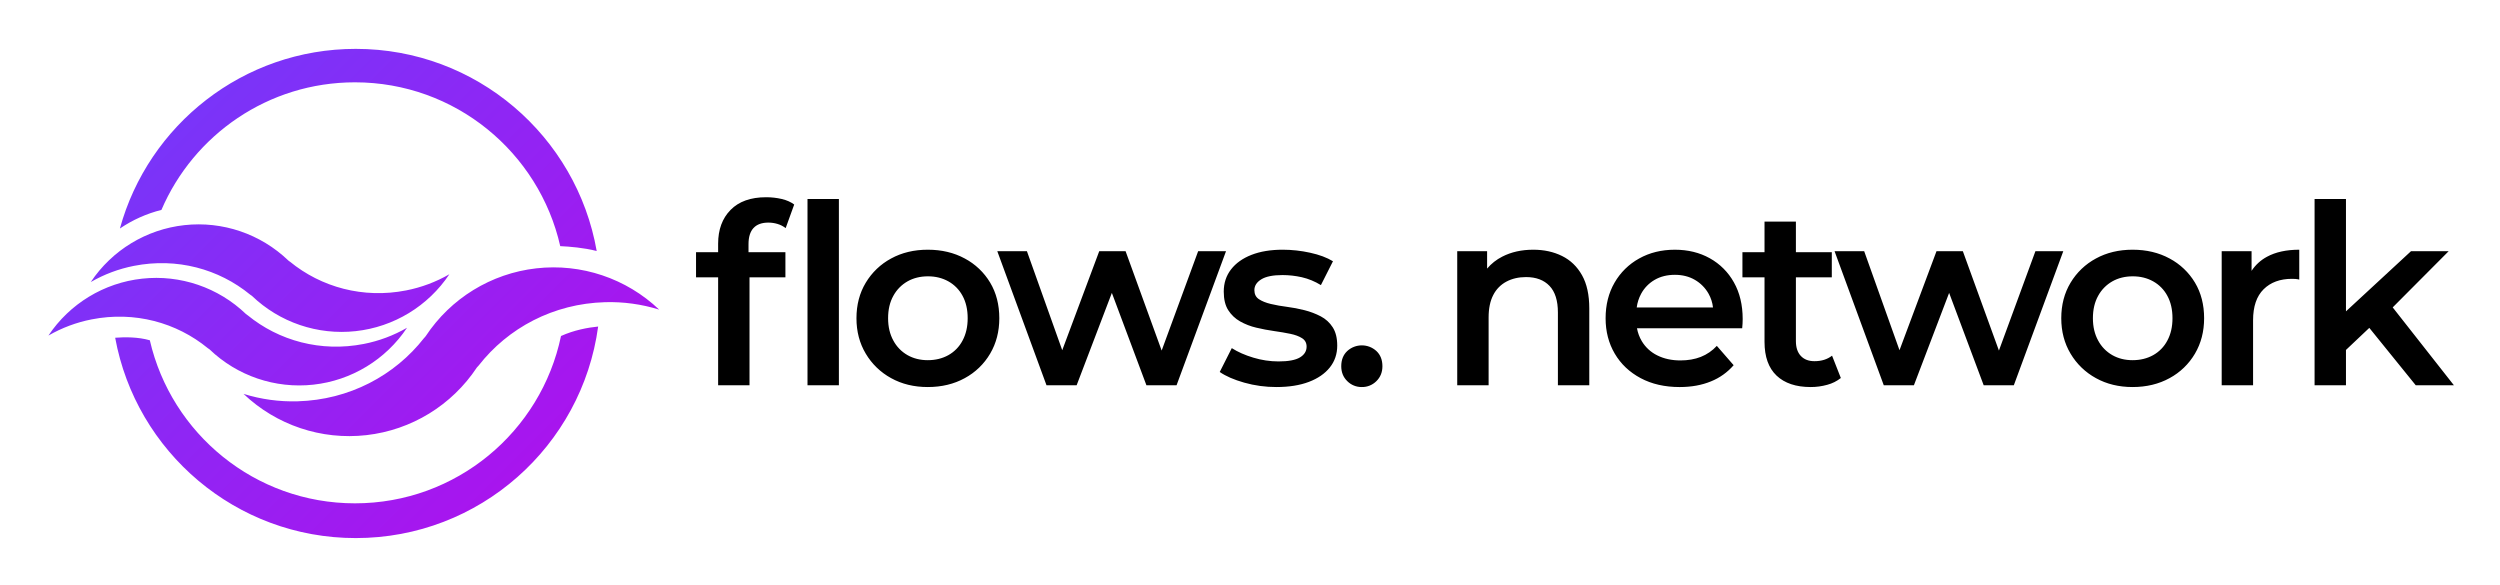
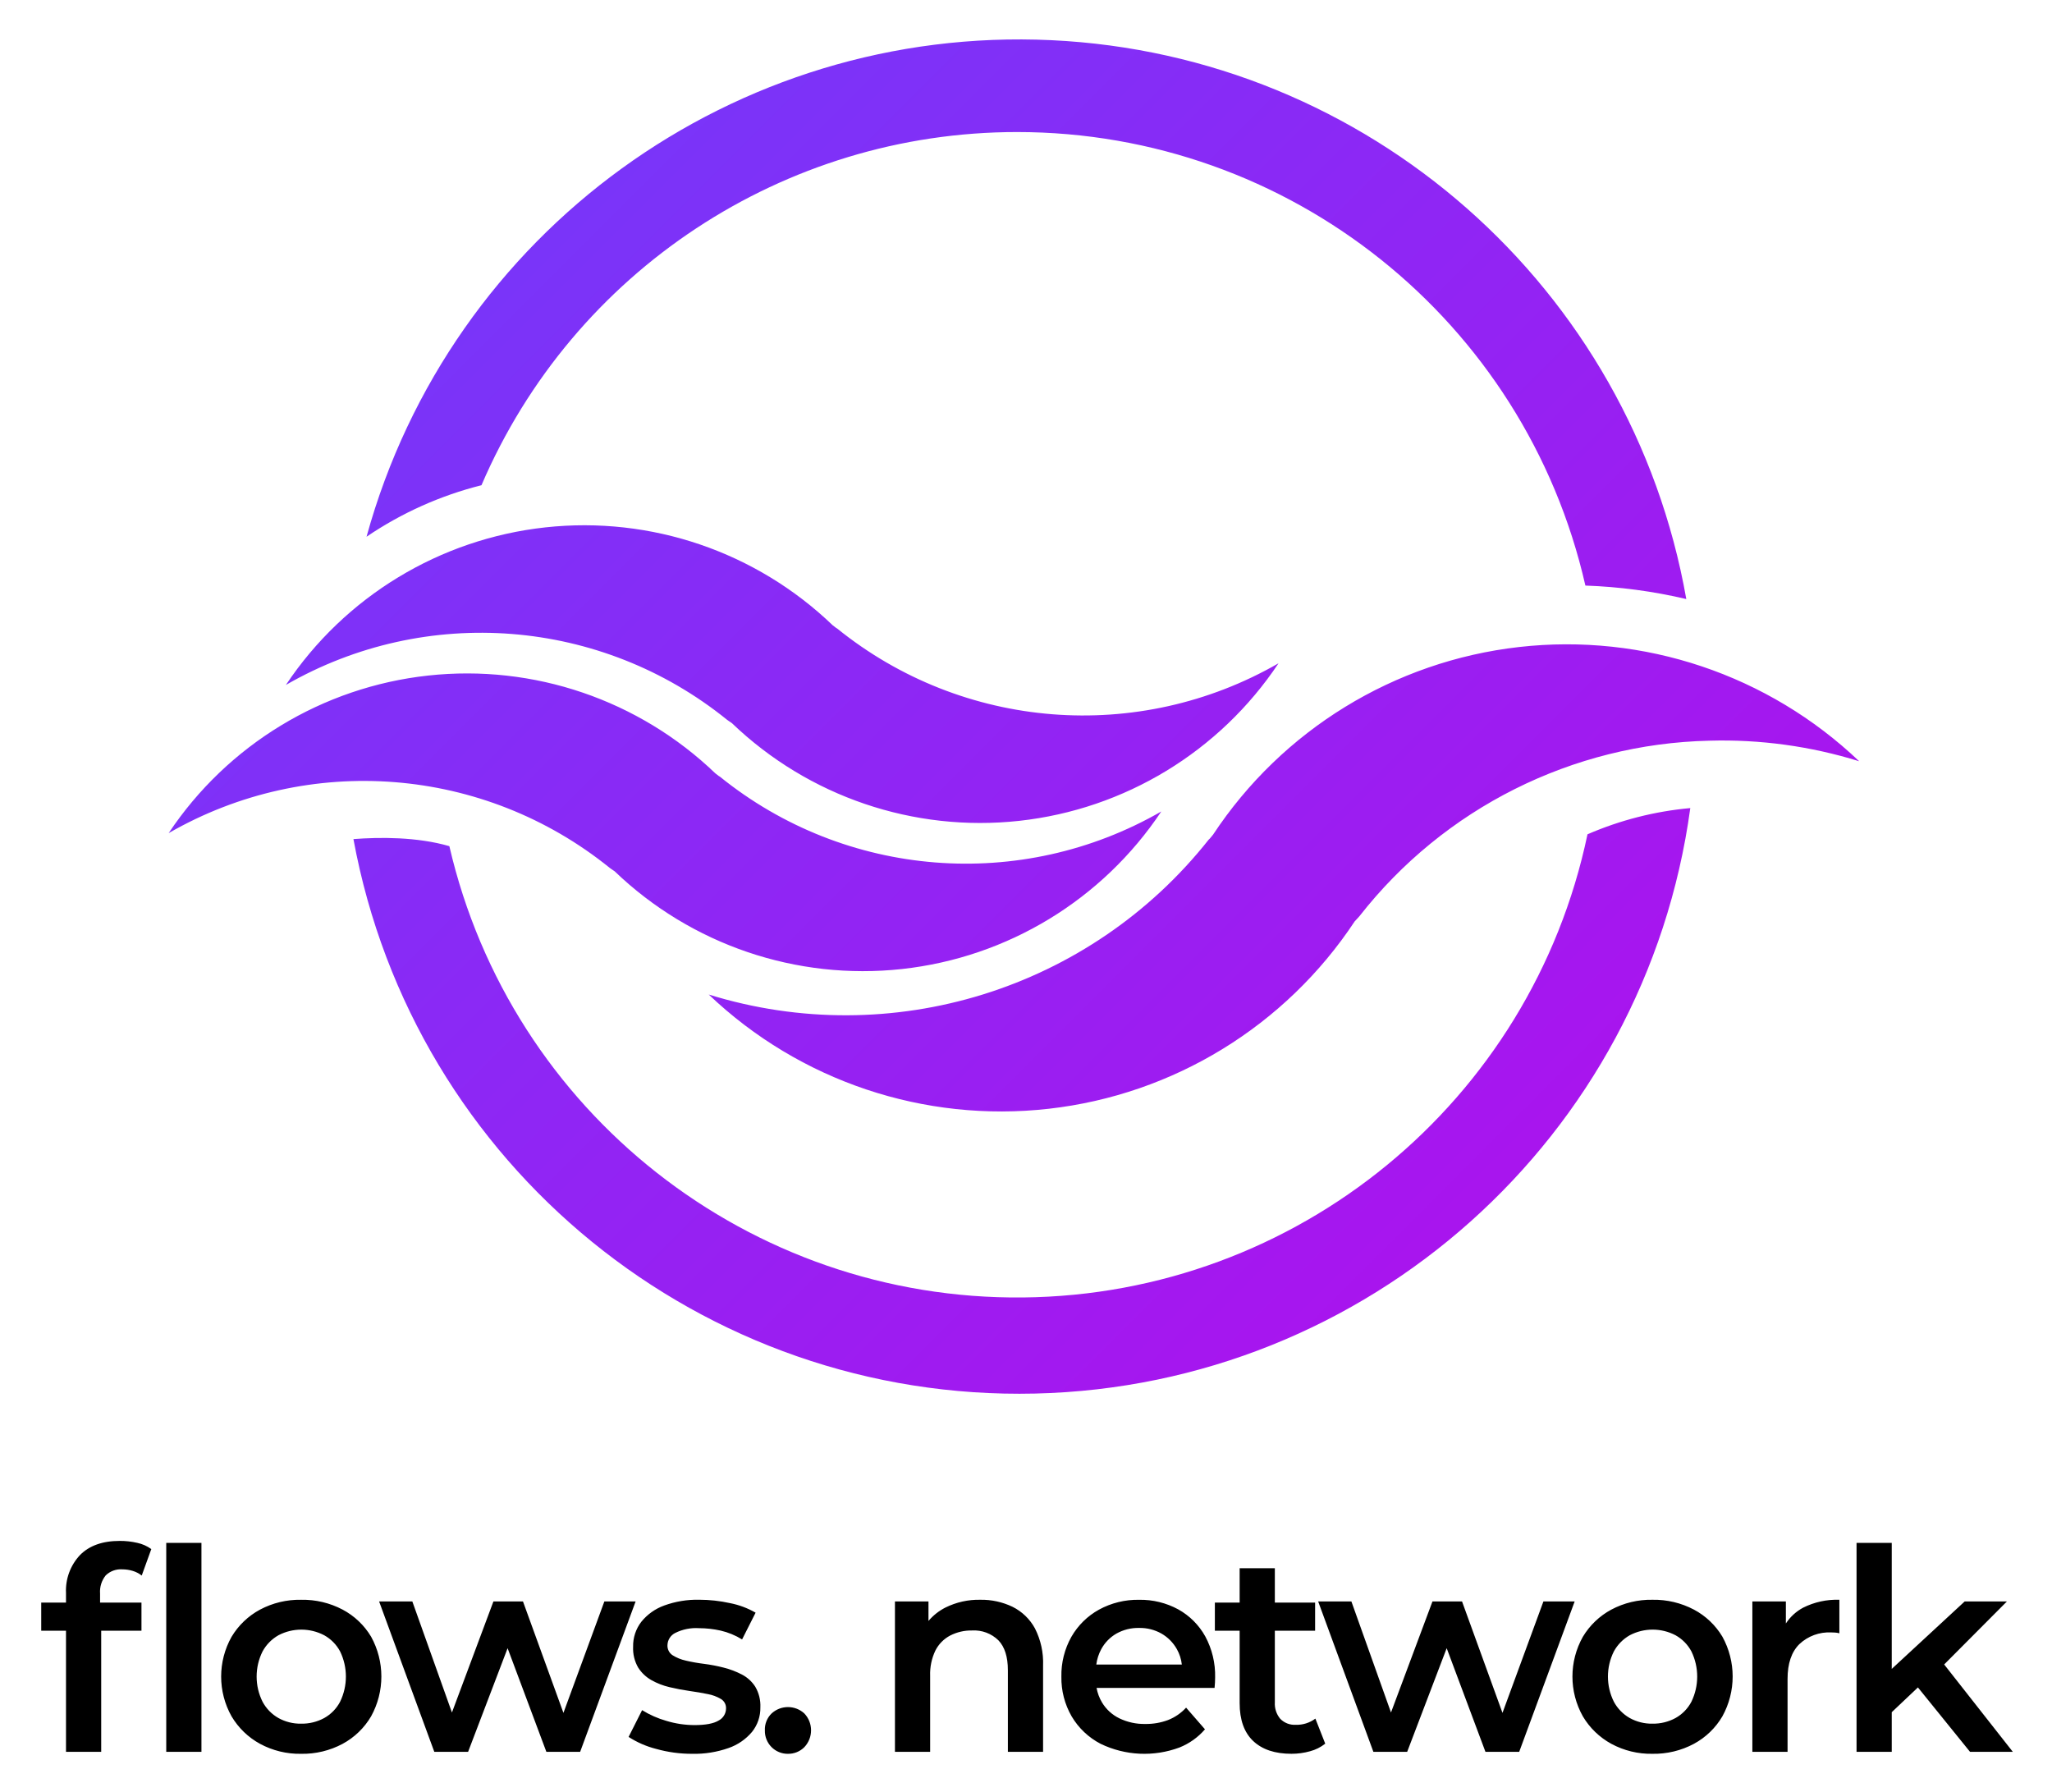
- <svg xmlns="http://www.w3.org/2000/svg" role="img" viewBox="70.40 55.40 4399.20 1029.20">
+ <svg xmlns="http://www.w3.org/2000/svg" role="img" viewBox="27.89 24.89 499.72 436.22">
  <defs>
-     <linearGradient id="a" x1="1123.374" x2="262.499" y1="1002.25" y2="141.375" gradientUnits="userSpaceOnUse">
+     <linearGradient id="a" x1="439.687" x2="109.937" y1="364.25" y2="34.5" gradientUnits="userSpaceOnUse">
      <stop offset="0" stop-color="#b20eec" />
      <stop offset="1" stop-color="#703bfb" />
    </linearGradient>
  </defs>
-   <path fill="url(#a)" fill-rule="evenodd" d="M1135.04 587.152c-90.75 2.545-170.556 45.118-222.38 111.49 0 0-1.921 2.194-3.064 3.346a269.525 269.525 0 0 1-410.652 46.52 292.163 292.163 0 0 0 95.24 13.059c90.748-2.545 170.835-45.234 222.659-111.605l.631-.571 2.063-2.5a269.511 269.511 0 0 1 410.753-46.681 292.092 292.092 0 0 0-95.25-13.058zM695 200.259c-152.751 0-283.89 92.477-340.532 224.493A229.428 229.428 0 0 0 281.4 457.5c50.072-182.227 216.91-316.112 415.044-316.112 212.234 0 388.576 153.612 423.946 355.712-22.54-5.808-48.02-7.85-64.14-8.562C1018.88 323.5 871.337 200.259 695 200.259zM577.737 513.784l2.167 1.675.627.353c55.113 45.119 129.139 65.436 204.49 50.646a247.129 247.129 0 0 0 76.153-28.5A227.975 227.975 0 0 1 513.682 576c-1.157-.737-3.151-2.191-3.151-2.191-55.113-45.119-128.89-65.391-204.242-50.6a247.092 247.092 0 0 0-76.16 28.506 227.968 227.968 0 0 1 347.608-37.931zm-74.531 94.188l2.167 1.675.627.353c55.113 45.118 129.139 65.436 204.49 50.646a247.154 247.154 0 0 0 76.153-28.5 227.976 227.976 0 0 1-347.492 38.044C437.993 669.453 436 668 436 668c-55.113-45.119-128.89-65.392-204.242-50.6a247.133 247.133 0 0 0-76.158 28.5 227.967 227.967 0 0 1 347.606-37.928zm-169.157 46.217C371.919 818.546 519.147 941.1 695 941.1c178.523 0 327.533-126.306 362.583-294.431 22.99-10.44 47.22-14.849 65.36-16.667-28.41 210.193-208.517 372.242-426.5 372.242-211.116 0-386.715-152-423.375-352.531 16.684-1.296 40.381-1.488 60.981 4.476z" />
-   <path fill-rule="evenodd" d="M4388.51 733.373h-67.15l-81.74-101.025-41.07 38.844v62.181h-55.23v-327.8h55.23v197.7l114.42-105.809h66.26l-98.44 98.854zm-278.76-187.094q-3.1-.217-6.19-.221-31.365 0-49.92 18.334t-18.55 54.56v114.421h-55.23V497.462h52.58v34.548a74.109 74.109 0 0 1 27.17-24.828q22.74-12.363 56.76-12.37v52.572a39.72 39.72 0 0 0-6.62-1.105zm-221.55 174.5q-28.5 15.685-65.16 15.683-36.24 0-64.5-15.683a117.073 117.073 0 0 1-44.62-43.074q-16.35-27.387-16.35-62.291 0-35.338 16.35-62.512a116.058 116.058 0 0 1 44.62-42.632q28.26-15.459 64.5-15.462 36.66 0 65.16 15.462a114.679 114.679 0 0 1 44.62 42.411q16.125 26.952 16.12 62.733 0 34.9-16.12 62.291a115.136 115.136 0 0 1-44.62 43.078zm-3.98-144.9a62.832 62.832 0 0 0-24.96-25.4q-15.9-8.832-35.78-8.836-20.325 0-36.01 8.836a64.831 64.831 0 0 0-24.96 25.4q-9.27 16.567-9.27 39.54 0 22.53 9.27 39.318a64.382 64.382 0 0 0 24.96 25.624q15.675 8.842 35.57 8.835 20.31 0 36.22-8.835a62.423 62.423 0 0 0 24.96-25.624q9.06-16.783 9.06-39.318 0-22.968-9.06-39.541zm-323.16 157.5l-60.82-162.584-61.99 162.584h-53.01l-86.59-235.911h52.13l62.13 174.206 65.1-174.206h46.39l63.46 174.811 64.21-174.811h49.04l-87.03 235.911h-53.02zm-321.83-51.688q8.61 9.278 24.08 9.277 18.555 0 30.92-9.719l15.46 39.319a64.908 64.908 0 0 1-23.85 11.928 107.271 107.271 0 0 1-29.16 3.976q-38.88 0-60.08-20.1t-21.21-59.42V543.408h-38.87V499.23h38.87v-53.9h55.22v53.9h63.18v44.178h-63.18V655.62q0 16.794 8.62 26.065zM3136.74 624.7q-.225 4.422-.66 8.394h-185.1a67.916 67.916 0 0 0 8.38 22.531 64.776 64.776 0 0 0 27.39 25.181q17.67 8.842 40.65 8.836 19.875 0 35.78-6.185a76.135 76.135 0 0 0 28.28-19.438l29.6 34.017a104.036 104.036 0 0 1-39.99 28.5q-24.075 9.939-55 9.94-39.315 0-68.69-15.683t-45.51-43.074q-16.125-27.387-16.12-62.291 0-35.338 15.68-62.512a112.545 112.545 0 0 1 43.3-42.632q27.6-15.459 62.95-15.462 34.455 0 61.41 15.02a108.877 108.877 0 0 1 42.41 42.411q15.45 27.4 15.46 64.5c0 2.347-.08 5.002-.22 7.947zm-59.86-52.572a64.775 64.775 0 0 0-24.08-24.3q-15.24-8.832-35.12-8.835-20.325 0-35.56 8.835a62.611 62.611 0 0 0-23.86 24.519 69.583 69.583 0 0 0-7.76 24.077h134.22a63.858 63.858 0 0 0-7.84-24.301zm-265.07 33.134q0-31.364-14.8-46.829t-41.31-15.462q-19.44 0-34.45 7.952a54.51 54.51 0 0 0-23.2 23.635q-8.175 15.687-8.17 39.539v119.276h-55.22V497.462h52.57v30.578a85.172 85.172 0 0 1 26.73-21.079q23.625-12.146 54.56-12.149 28.26 0 50.58 11.044t35.12 33.8q12.81 22.76 12.81 58.536v135.181h-55.22V605.257zm-345.02 131.204a35.277 35.277 0 0 1-25.62-10.382q-10.605-10.375-10.6-26.286 0-16.784 10.6-26.728a37.987 37.987 0 0 1 51.24 0q10.605 9.94 10.61 26.728 0 15.9-10.61 26.286a35.261 35.261 0 0 1-25.62 10.382zm-160.36-146.23a261.68 261.68 0 0 0 28.49 5.081 252.96 252.96 0 0 1 31.15 5.964 131.628 131.628 0 0 1 28.49 10.824 54.991 54.991 0 0 1 20.98 19.217q7.965 12.374 7.96 32.25 0 22.1-13.04 38.435t-36.88 25.4q-23.865 9.049-56.99 9.057a206.573 206.573 0 0 1-56.77-7.731q-27.18-7.725-43.08-18.776l21.21-41.969q15.9 10.167 37.99 16.787a153.066 153.066 0 0 0 44.18 6.627q26.055 0 37.77-7.068t11.71-19q0-9.712-7.95-14.8t-20.77-7.731q-12.81-2.65-28.49-4.859t-31.37-5.964a107.977 107.977 0 0 1-28.49-11.045 59.017 59.017 0 0 1-20.77-19.659q-7.95-12.363-7.95-32.692 0-22.53 12.81-39.1t36.01-25.623q23.19-9.05 55-9.056a225.394 225.394 0 0 1 48.15 5.3q24.3 5.3 40.21 15.021l-21.21 41.974a112.016 112.016 0 0 0-33.8-13.916 156.617 156.617 0 0 0-33.79-3.755q-25.185 0-37.33 7.51-12.165 7.516-12.15 19 0 10.6 7.95 15.9t20.77 8.397zm-218.68 143.137l-60.83-162.583-61.99 162.583h-53.01l-86.59-235.911h52.13l62.14 174.206 65.09-174.206h46.39l63.47 174.811 64.2-174.811h49.04l-87.03 235.911h-53.01zm-275.01-55.664a115.068 115.068 0 0 1-44.62 43.074q-28.485 15.685-65.16 15.683-36.225 0-64.5-15.683a117.073 117.073 0 0 1-44.62-43.074q-16.35-27.387-16.34-62.291 0-35.338 16.34-62.512a116.058 116.058 0 0 1 44.62-42.632q28.275-15.459 64.5-15.462 36.66 0 65.16 15.462a114.611 114.611 0 0 1 44.62 42.411q16.125 26.952 16.13 62.733 0 34.904-16.13 62.291zm-48.59-101.831a62.894 62.894 0 0 0-24.96-25.4q-15.915-8.832-35.79-8.836-20.325 0-36 8.836a64.7 64.7 0 0 0-24.96 25.4q-9.285 16.567-9.28 39.54 0 22.53 9.28 39.318a64.252 64.252 0 0 0 24.96 25.624q15.675 8.842 35.56 8.835 20.31 0 36.23-8.835a62.485 62.485 0 0 0 24.96-25.624q9.045-16.783 9.05-39.318 0-22.967-9.05-39.54zm-272.8-170.306h55.23v327.8h-55.23v-327.8zm-52.57 43.957a55.772 55.772 0 0 0-16.34-2.43q-17.235 0-26.07 9.5t-8.83 28.5v14.131h64.94v44.178h-63.18v189.965h-55.22V543.408h-38.88V499.23h38.88v-15.021q0-37.11 21.87-59.42t62.51-22.309a119.53 119.53 0 0 1 27.61 3.092q13.02 3.1 21.87 9.719l-15.02 41.528a43.13 43.13 0 0 0-14.14-7.29z" data-name="flows. network" />
+   <path fill-rule="evenodd" d="M518.07 451.464h-10.423l-12.688-15.681-6.375 6.029v9.652h-8.572v-50.881h8.572v30.687l17.761-16.424h10.285l-15.279 15.344zm-43.27-29.04c-.32-.023-.641-.035-.96-.035a10.546 10.546 0 0 0-7.749 2.846q-2.88 2.847-2.88 8.469v17.76h-8.571v-36.618h8.16v5.363a11.509 11.509 0 0 1 4.217-3.854 18.287 18.287 0 0 1 8.812-1.92v8.16a6.126 6.126 0 0 0-1.029-.171zm-34.388 27.086a20.625 20.625 0 0 1-10.114 2.434 20.288 20.288 0 0 1-10.012-2.434 18.175 18.175 0 0 1-6.926-6.686 19.759 19.759 0 0 1 0-19.372 18.023 18.023 0 0 1 6.926-6.617 20.522 20.522 0 0 1 10.012-2.4 20.864 20.864 0 0 1 10.114 2.4 17.8 17.8 0 0 1 6.926 6.583 20.058 20.058 0 0 1 0 19.406 17.864 17.864 0 0 1-6.926 6.686zm-.612-22.492a9.756 9.756 0 0 0-3.874-3.943 12.006 12.006 0 0 0-11.143 0 10.055 10.055 0 0 0-3.875 3.943 13.725 13.725 0 0 0 0 12.24 9.983 9.983 0 0 0 3.875 3.977 11.04 11.04 0 0 0 5.52 1.372 11.378 11.378 0 0 0 5.623-1.372 9.69 9.69 0 0 0 3.874-3.977 14.022 14.022 0 0 0 0-12.24zm-50.16 24.446l-9.441-25.236-9.623 25.236h-8.228L348.9 414.846h8.092l9.645 27.04 10.1-27.04h7.2l9.851 27.134 9.967-27.134h7.611l-13.508 36.618h-8.229zm-49.955-8.023a4.845 4.845 0 0 0 3.737 1.44 7.529 7.529 0 0 0 4.8-1.508l2.4 6.1a10.079 10.079 0 0 1-3.7 1.851 16.662 16.662 0 0 1-4.526.617q-6.034 0-9.326-3.12t-3.291-9.223v-17.62h-6.035v-6.858h6.035v-8.365h8.571v8.365h9.806v6.858h-9.806V439.4a5.719 5.719 0 0 0 1.33 4.041zm-15.914-8.841q-.035.687-.1 1.3h-28.734a10.513 10.513 0 0 0 1.3 3.5 10.048 10.048 0 0 0 4.252 3.909 13.908 13.908 0 0 0 6.308 1.371 15.207 15.207 0 0 0 5.555-.96 11.807 11.807 0 0 0 4.388-3.017l4.595 5.28a16.133 16.133 0 0 1-6.206 4.423 24.494 24.494 0 0 1-19.2-.891 17.631 17.631 0 0 1-7.063-6.686 18.692 18.692 0 0 1-2.5-9.669 19.058 19.058 0 0 1 2.435-9.7 17.468 17.468 0 0 1 6.72-6.617 19.654 19.654 0 0 1 9.772-2.4 19.258 19.258 0 0 1 9.531 2.331 16.888 16.888 0 0 1 6.583 6.583 20.036 20.036 0 0 1 2.4 10.012q-.002.541-.036 1.231zm-9.292-8.16a10.043 10.043 0 0 0-3.737-3.771 10.673 10.673 0 0 0-5.451-1.372 10.809 10.809 0 0 0-5.52 1.372 9.72 9.72 0 0 0-3.7 3.805 10.794 10.794 0 0 0-1.2 3.738H315.7a9.889 9.889 0 0 0-1.221-3.777zm-41.143 5.143q0-4.867-2.3-7.269a8.462 8.462 0 0 0-6.412-2.4 11.257 11.257 0 0 0-5.349 1.235 8.461 8.461 0 0 0-3.6 3.668 13.206 13.206 0 0 0-1.268 6.137v18.515h-8.572v-36.623H254v4.746a13.236 13.236 0 0 1 4.149-3.271 18.269 18.269 0 0 1 8.469-1.886 17.475 17.475 0 0 1 7.851 1.714 12.577 12.577 0 0 1 5.452 5.246 18.4 18.4 0 0 1 1.988 9.086v20.983h-8.571v-19.886zm-53.554 20.366a5.563 5.563 0 0 1-5.623-5.691 5.417 5.417 0 0 1 1.646-4.149 5.9 5.9 0 0 1 7.954 0 5.965 5.965 0 0 1 0 8.229 5.478 5.478 0 0 1-3.977 1.606zm-24.892-22.7a40.889 40.889 0 0 0 4.423.788 39.2 39.2 0 0 1 4.835.926 20.416 20.416 0 0 1 4.422 1.68 8.539 8.539 0 0 1 3.258 2.983 9.121 9.121 0 0 1 1.234 5.006 9.286 9.286 0 0 1-2.023 5.966 13.016 13.016 0 0 1-5.726 3.942 24.94 24.94 0 0 1-8.846 1.406 32.072 32.072 0 0 1-8.811-1.2 22.638 22.638 0 0 1-6.686-2.914l3.291-6.515a23.354 23.354 0 0 0 5.9 2.606 23.737 23.737 0 0 0 6.857 1.029q4.046 0 5.863-1.1a3.326 3.326 0 0 0 1.819-2.952 2.56 2.56 0 0 0-1.234-2.3 9.618 9.618 0 0 0-3.223-1.2q-1.99-.412-4.423-.755t-4.869-.925a16.762 16.762 0 0 1-4.423-1.715 9.158 9.158 0 0 1-3.223-3.051 9.262 9.262 0 0 1-1.234-5.075 9.622 9.622 0 0 1 1.989-6.068 12.683 12.683 0 0 1 5.588-3.977 23.446 23.446 0 0 1 8.538-1.406 34.961 34.961 0 0 1 7.474.823 20.239 20.239 0 0 1 6.24 2.331l-3.291 6.515a17.35 17.35 0 0 0-5.246-2.16 24.312 24.312 0 0 0-5.246-.583 11.289 11.289 0 0 0-5.794 1.165 3.416 3.416 0 0 0-1.886 2.949 2.77 2.77 0 0 0 1.234 2.469 10.082 10.082 0 0 0 3.219 1.31zm-33.943 22.217l-9.441-25.236-9.622 25.236h-8.229l-13.44-36.618h8.091l9.645 27.04 10.1-27.04h7.2l9.851 27.134 9.966-27.134h7.612l-13.509 36.618h-8.229zm-42.686-8.64a17.864 17.864 0 0 1-6.926 6.686 20.625 20.625 0 0 1-10.114 2.434 20.288 20.288 0 0 1-10.012-2.434 18.173 18.173 0 0 1-6.926-6.686 19.758 19.758 0 0 1 0-19.372 18.021 18.021 0 0 1 6.926-6.617 20.522 20.522 0 0 1 10.012-2.4 20.864 20.864 0 0 1 10.114 2.4 17.8 17.8 0 0 1 6.926 6.583 20.058 20.058 0 0 1 0 19.404zm-7.543-15.806a9.756 9.756 0 0 0-3.874-3.943 12.007 12.007 0 0 0-11.143 0 10.051 10.051 0 0 0-3.874 3.943 13.725 13.725 0 0 0 0 12.24 9.98 9.98 0 0 0 3.874 3.977 11.041 11.041 0 0 0 5.52 1.372 11.378 11.378 0 0 0 5.623-1.372 9.69 9.69 0 0 0 3.874-3.977 14.022 14.022 0 0 0 0-12.242zm-42.343-26.437h8.572v50.881h-8.572v-50.881zm-8.16 6.823a8.652 8.652 0 0 0-2.537-.377 5.262 5.262 0 0 0-4.046 1.474 6.29 6.29 0 0 0-1.371 4.423v2.194h10.08v6.858h-9.806v29.486h-8.572v-29.486h-6.034v-6.858h6.034v-2.331a12.608 12.608 0 0 1 3.394-9.223q3.394-3.462 9.7-3.463a18.571 18.571 0 0 1 4.286.48 9.088 9.088 0 0 1 3.394 1.509l-2.331 6.445a6.7 6.7 0 0 0-2.191-1.131z" data-name="flows. network" />
+   <path fill="url(#a)" fill-rule="evenodd" d="M444.163 205.251a111.38 111.38 0 0 0-85.19 42.709s-.736.841-1.174 1.282a103.248 103.248 0 0 1-157.311 17.82 112.749 112.749 0 0 0 121.779-37.75l.242-.219.791-.956a103.245 103.245 0 0 1 157.351-17.882 111.911 111.911 0 0 0-36.488-5.004zM275.591 57.042a141.923 141.923 0 0 0-130.449 86 87.9 87.9 0 0 0-27.992 12.545 164.918 164.918 0 0 1 321.4 15.171 126.734 126.734 0 0 0-24.572-3.28A141.943 141.943 0 0 0 275.591 57.042zm-44.919 120.1l.83.641.24.135a95.37 95.37 0 0 0 107.508 8.484 87.332 87.332 0 0 1-133.116 14.578c-.444-.282-1.207-.839-1.207-.839a95.271 95.271 0 0 0-107.415-8.465 87.328 87.328 0 0 1 133.16-14.53zm-28.551 36.08l.83.642.24.135a95.363 95.363 0 0 0 107.509 8.487 87.331 87.331 0 0 1-133.115 14.575c-.444-.283-1.207-.839-1.207-.839a95.271 95.271 0 0 0-107.418-8.465 87.33 87.33 0 0 1 133.161-14.531zm-64.8 17.705a141.925 141.925 0 0 0 277.168-2.882 81.208 81.208 0 0 1 25.036-6.385 164.9 164.9 0 0 1-325.564 7.551c6.391-.491 15.469-.565 23.36 1.72z" />
</svg>
